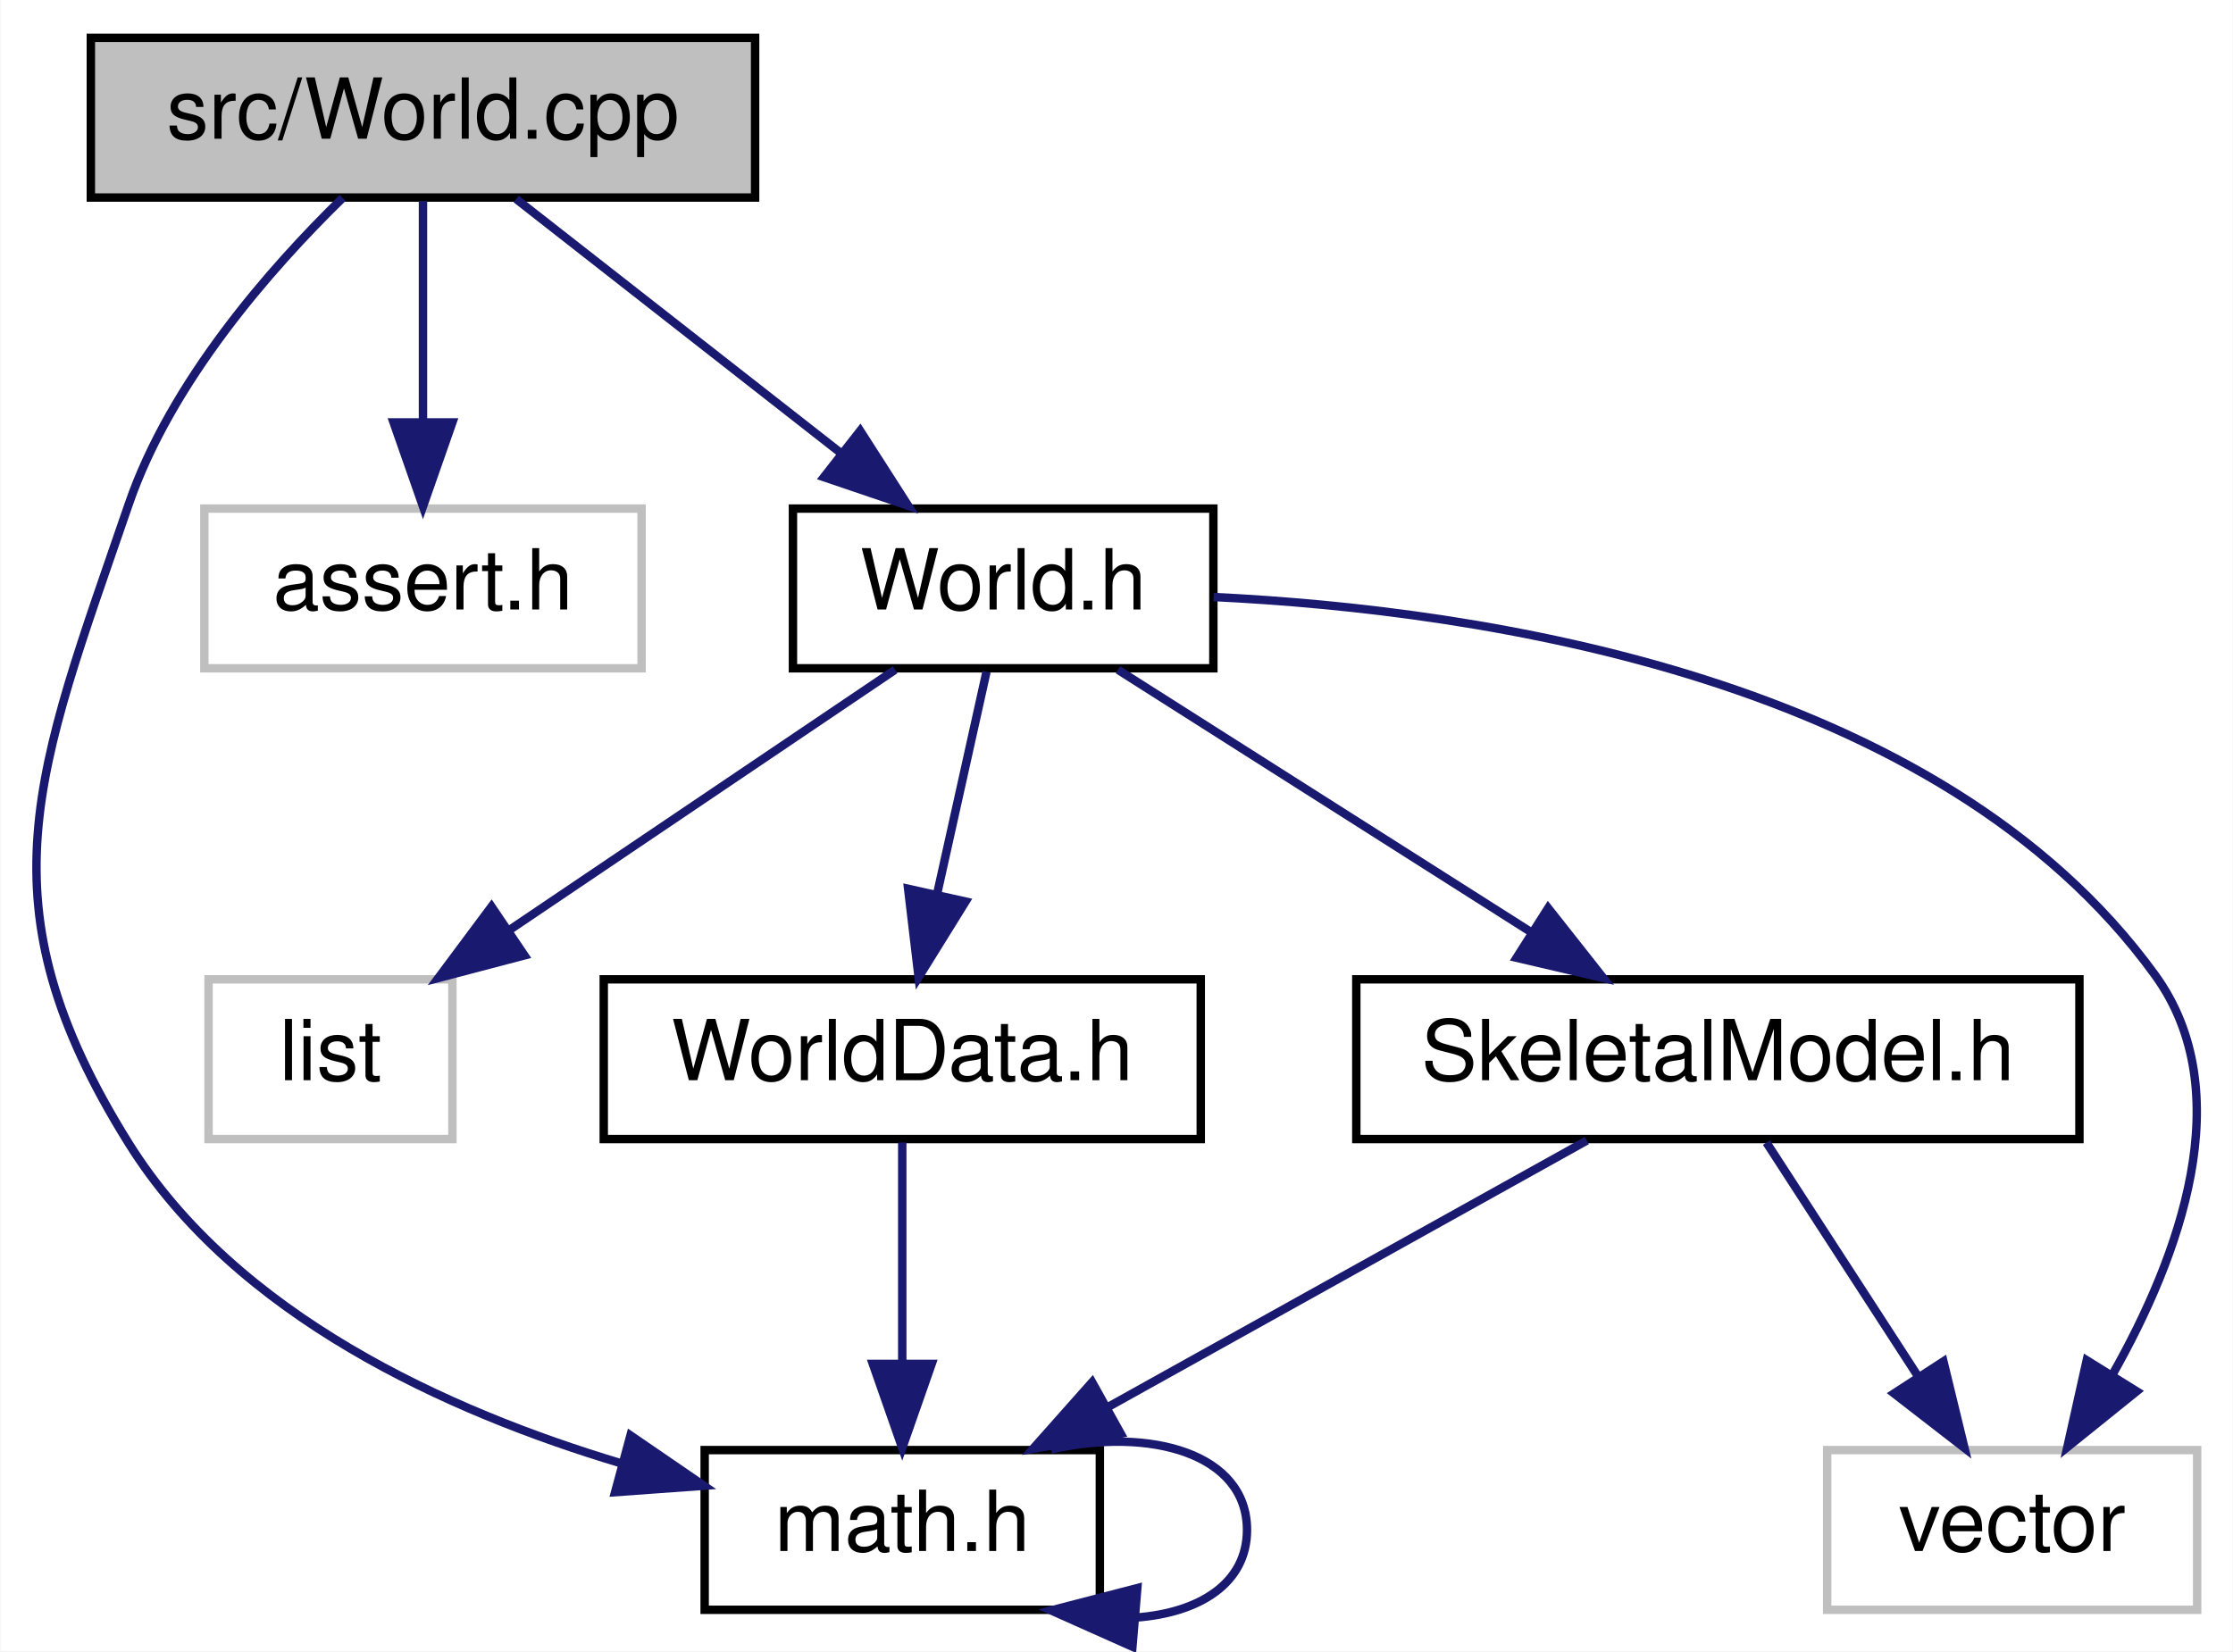
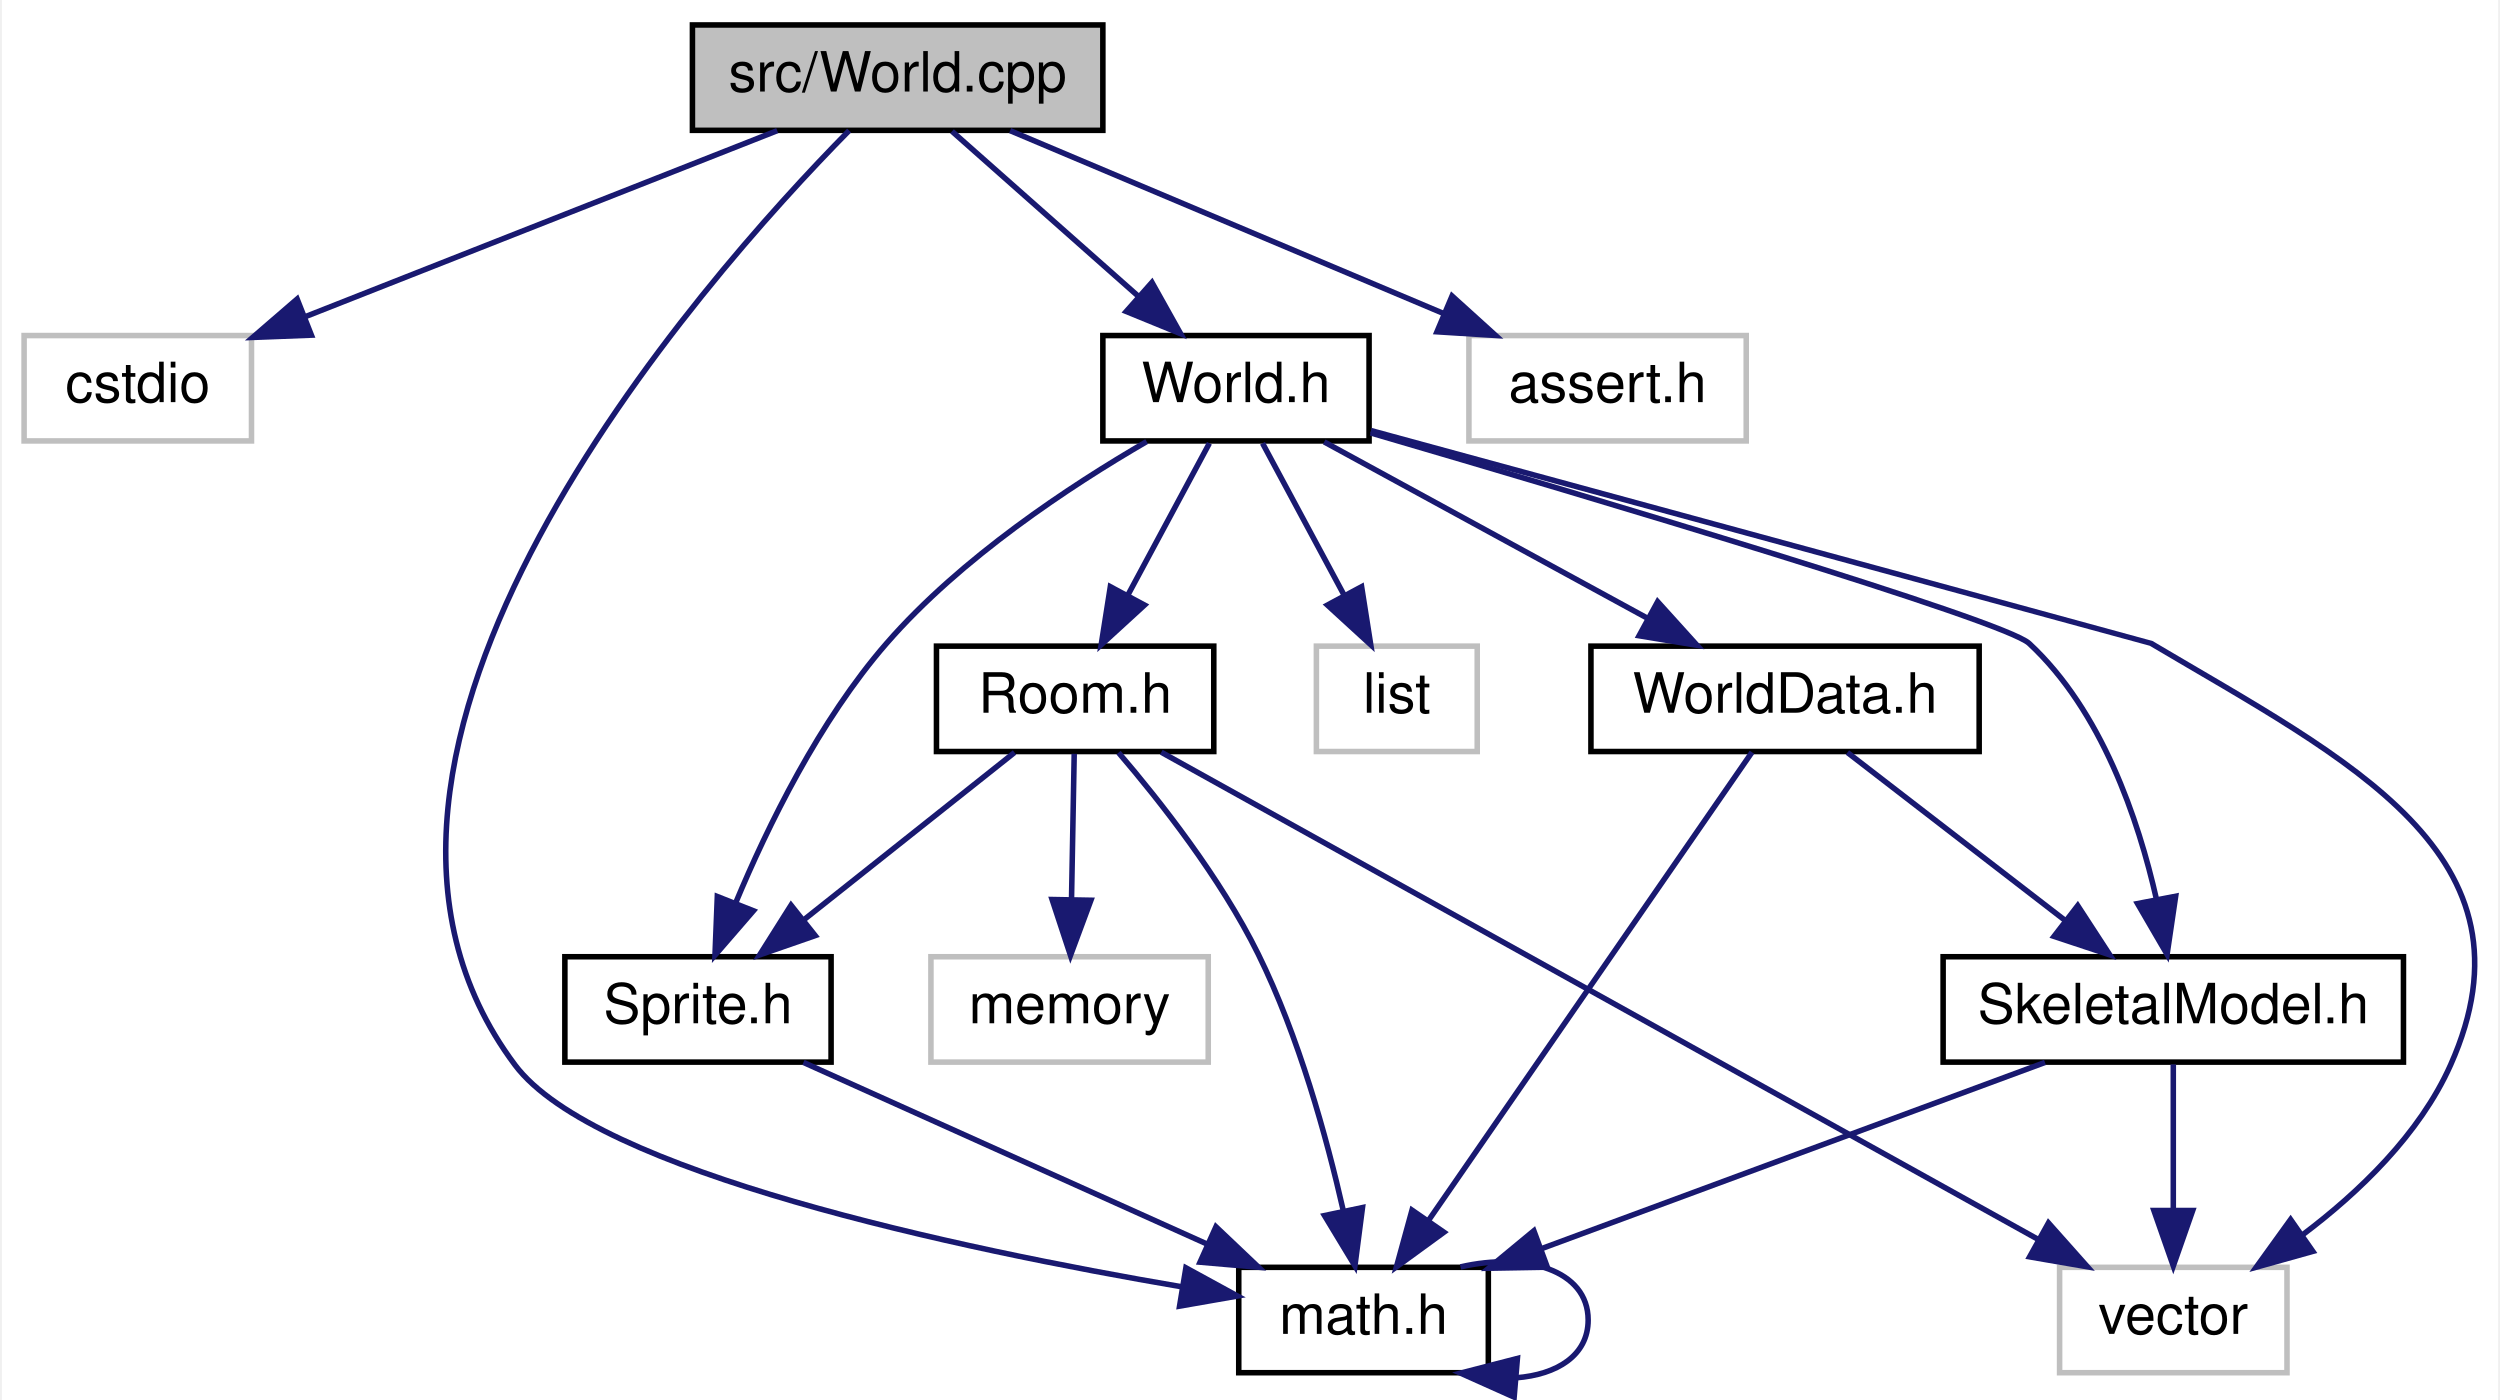
- <svg xmlns="http://www.w3.org/2000/svg" xmlns:xlink="http://www.w3.org/1999/xlink" width="265pt" height="196pt" viewBox="0.00 0.00 265.46 196.42">
-   <g id="graph0" class="graph" transform="scale(1 1) rotate(0) translate(4 192.418)">
-     <polygon fill="white" stroke="none" points="-4,4 -4,-192.418 261.462,-192.418 261.462,4 -4,4" />
+ <svg xmlns="http://www.w3.org/2000/svg" xmlns:xlink="http://www.w3.org/1999/xlink" width="450pt" height="252pt" viewBox="0.00 0.00 450.06 252.42">
+   <g id="graph0" class="graph" transform="scale(1 1) rotate(0) translate(4 248.418)">
+     <polygon fill="white" stroke="none" points="-4,4 -4,-248.418 446.063,-248.418 446.063,4 -4,4" />
    <g id="node1" class="node">
-       <polygon fill="#bfbfbf" stroke="black" points="6.75,-168.918 6.75,-187.918 85.75,-187.918 85.75,-168.918 6.75,-168.918" />
-       <text text-anchor="middle" x="46.25" y="-175.918" font-family="Helvetica,sans-Serif" font-size="10.00">src/World.cpp</text>
+       <polygon fill="#bfbfbf" stroke="black" points="120.5,-224.918 120.5,-243.918 194.5,-243.918 194.5,-224.918 120.5,-224.918" />
+       <text text-anchor="middle" x="157.5" y="-231.918" font-family="Helvetica,sans-Serif" font-size="10.00">src/World.cpp</text>
    </g>
    <g id="node2" class="node">
-       <g id="a_node2">
+       <polygon fill="white" stroke="#bfbfbf" points="0,-168.918 0,-187.918 41,-187.918 41,-168.918 0,-168.918" />
+       <text text-anchor="middle" x="20.5" y="-175.918" font-family="Helvetica,sans-Serif" font-size="10.00">cstdio</text>
+     </g>
+     <g id="edge1" class="edge">
+       <path fill="none" stroke="midnightblue" d="M135.792,-224.862C112.879,-215.831 76.586,-201.525 50.846,-191.38" />
+       <polygon fill="midnightblue" stroke="midnightblue" points="51.797,-187.992 41.21,-187.581 49.23,-194.505 51.797,-187.992" />
+     </g>
+     <g id="node3" class="node">
+       <g id="a_node3">
        <a xlink:href="math_8h.html" target="_top" xlink:title="Vector and Matrix math. ">
-           <polygon fill="white" stroke="black" points="79.75,-0.918 79.75,-19.918 126.75,-19.918 126.75,-0.918 79.75,-0.918" />
-           <text text-anchor="middle" x="103.25" y="-7.918" font-family="Helvetica,sans-Serif" font-size="10.00">math.h</text>
+           <polygon fill="white" stroke="black" points="219,-0.918 219,-19.918 264,-19.918 264,-0.918 219,-0.918" />
+           <text text-anchor="middle" x="241.5" y="-7.918" font-family="Helvetica,sans-Serif" font-size="10.00">math.h</text>
        </a>
      </g>
    </g>
-     <g id="edge1" class="edge">
-       <path fill="none" stroke="midnightblue" d="M36.694,-168.869C28.161,-160.538 16.26,-147.023 11.25,-132.418 0.287,-100.469 -6.634,-85.074 11.25,-56.418 24.032,-35.937 49.136,-24.523 69.895,-18.319" />
-       <polygon fill="midnightblue" stroke="midnightblue" points="70.926,-21.666 79.664,-15.675 69.097,-14.909 70.926,-21.666" />
-     </g>
-     <g id="node3" class="node">
-       <polygon fill="white" stroke="#bfbfbf" points="20.25,-112.918 20.25,-131.918 72.25,-131.918 72.25,-112.918 20.25,-112.918" />
-       <text text-anchor="middle" x="46.25" y="-119.918" font-family="Helvetica,sans-Serif" font-size="10.00">assert.h</text>
-     </g>
-     <g id="edge3" class="edge">
-       <path fill="none" stroke="midnightblue" d="M46.25,-168.501C46.25,-161.424 46.25,-151.28 46.25,-142.405" />
-       <polygon fill="midnightblue" stroke="midnightblue" points="49.75,-142.169 46.25,-132.17 42.75,-142.17 49.75,-142.169" />
+     <g id="edge2" class="edge">
+       <path fill="none" stroke="midnightblue" d="M148.752,-224.876C122.128,-197.847 46.413,-112.667 88.5,-56.418 102.92,-37.147 168.326,-23.295 208.811,-16.391" />
+       <polygon fill="midnightblue" stroke="midnightblue" points="209.471,-19.83 218.767,-14.747 208.33,-12.923 209.471,-19.83" />
    </g>
    <g id="node4" class="node">
-       <g id="a_node4">
+       <polygon fill="white" stroke="#bfbfbf" points="260.5,-168.918 260.5,-187.918 310.5,-187.918 310.5,-168.918 260.5,-168.918" />
+       <text text-anchor="middle" x="285.5" y="-175.918" font-family="Helvetica,sans-Serif" font-size="10.00">assert.h</text>
+     </g>
+     <g id="edge4" class="edge">
+       <path fill="none" stroke="midnightblue" d="M177.782,-224.862C198.847,-215.975 232.017,-201.982 255.986,-191.87" />
+       <polygon fill="midnightblue" stroke="midnightblue" points="257.46,-195.047 265.313,-187.935 254.739,-188.597 257.46,-195.047" />
+     </g>
+     <g id="node5" class="node">
+       <g id="a_node5">
        <a xlink:href="_world_8h.html" target="_top" xlink:title="The game world (model) ">
-           <polygon fill="white" stroke="black" points="90.25,-112.918 90.25,-131.918 140.25,-131.918 140.25,-112.918 90.25,-112.918" />
-           <text text-anchor="middle" x="115.25" y="-119.918" font-family="Helvetica,sans-Serif" font-size="10.00">World.h</text>
+           <polygon fill="white" stroke="black" points="194.5,-168.918 194.5,-187.918 242.5,-187.918 242.5,-168.918 194.5,-168.918" />
+           <text text-anchor="middle" x="218.5" y="-175.918" font-family="Helvetica,sans-Serif" font-size="10.00">World.h</text>
        </a>
      </g>
    </g>
-     <g id="edge4" class="edge">
-       <path fill="none" stroke="midnightblue" d="M57.336,-168.742C67.736,-160.603 83.51,-148.258 95.971,-138.506" />
-       <polygon fill="midnightblue" stroke="midnightblue" points="98.244,-141.172 103.962,-132.252 93.93,-135.659 98.244,-141.172" />
+     <g id="edge5" class="edge">
+       <path fill="none" stroke="midnightblue" d="M167.301,-224.742C176.318,-216.76 189.906,-204.731 200.818,-195.071" />
+       <polygon fill="midnightblue" stroke="midnightblue" points="203.353,-197.501 208.521,-188.252 198.713,-192.26 203.353,-197.501" />
    </g>
-     <g id="edge2" class="edge">
-       <path fill="none" stroke="midnightblue" d="M120.95,-19.993C132.757,-22.688 144.25,-19.497 144.25,-10.418 144.25,-4.035 138.568,-0.563 131.09,-0" />
-       <polygon fill="midnightblue" stroke="midnightblue" points="130.625,3.474 120.95,-0.844 131.205,-3.502 130.625,3.474" />
-     </g>
-     <g id="node5" class="node">
-       <polygon fill="white" stroke="#bfbfbf" points="20.75,-56.918 20.75,-75.918 49.75,-75.918 49.75,-56.918 20.75,-56.918" />
-       <text text-anchor="middle" x="35.25" y="-63.918" font-family="Helvetica,sans-Serif" font-size="10.00">list</text>
-     </g>
-     <g id="edge5" class="edge">
-       <path fill="none" stroke="midnightblue" d="M102.396,-112.742C90.033,-104.397 71.12,-91.631 56.513,-81.771" />
-       <polygon fill="midnightblue" stroke="midnightblue" points="58.318,-78.767 48.071,-76.073 54.401,-84.569 58.318,-78.767" />
+     <g id="edge3" class="edge">
+       <path fill="none" stroke="midnightblue" d="M258.984,-19.993C270.647,-22.688 282,-19.497 282,-10.418 282,-4.035 276.387,-0.563 269.001,-0" />
+       <polygon fill="midnightblue" stroke="midnightblue" points="268.655,3.483 258.984,-0.844 269.243,-3.492 268.655,3.483" />
    </g>
    <g id="node6" class="node">
-       <polygon fill="white" stroke="#bfbfbf" points="213.25,-0.918 213.25,-19.918 257.25,-19.918 257.25,-0.918 213.25,-0.918" />
-       <text text-anchor="middle" x="235.25" y="-7.918" font-family="Helvetica,sans-Serif" font-size="10.00">vector</text>
+       <polygon fill="white" stroke="#bfbfbf" points="233,-112.918 233,-131.918 262,-131.918 262,-112.918 233,-112.918" />
+       <text text-anchor="middle" x="247.5" y="-119.918" font-family="Helvetica,sans-Serif" font-size="10.00">list</text>
    </g>
    <g id="edge6" class="edge">
-       <path fill="none" stroke="midnightblue" d="M140.274,-121.399C172.281,-119.856 226.628,-111.802 252.25,-76.418 262.366,-62.448 255.123,-42.929 247.2,-28.933" />
-       <polygon fill="midnightblue" stroke="midnightblue" points="250.062,-26.908 241.811,-20.262 244.117,-30.603 250.062,-26.908" />
+       <path fill="none" stroke="midnightblue" d="M223.289,-168.501C227.258,-161.11 233.025,-150.372 237.935,-141.23" />
+       <polygon fill="midnightblue" stroke="midnightblue" points="241.153,-142.635 242.8,-132.17 234.986,-139.324 241.153,-142.635" />
    </g>
    <g id="node7" class="node">
-       <g id="a_node7">
+       <polygon fill="white" stroke="#bfbfbf" points="367,-0.918 367,-19.918 408,-19.918 408,-0.918 367,-0.918" />
+       <text text-anchor="middle" x="387.5" y="-7.918" font-family="Helvetica,sans-Serif" font-size="10.00">vector</text>
+     </g>
+     <g id="edge7" class="edge">
+       <path fill="none" stroke="midnightblue" d="M242.829,-170.789C288.697,-158.289 383.403,-132.476 383.5,-132.418 419.148,-111.296 454.358,-94.27 437.5,-56.418 431.932,-43.916 420.984,-33.431 410.749,-25.735" />
+       <polygon fill="midnightblue" stroke="midnightblue" points="412.656,-22.798 402.452,-19.944 408.649,-28.538 412.656,-22.798" />
+     </g>
+     <g id="node8" class="node">
+       <g id="a_node8">
        <a xlink:href="_skeletal_model_8h.html" target="_top" xlink:title="This is the factored out skeletal model class. ">
-           <polygon fill="white" stroke="black" points="157.25,-56.918 157.25,-75.918 243.25,-75.918 243.25,-56.918 157.25,-56.918" />
-           <text text-anchor="middle" x="200.25" y="-63.918" font-family="Helvetica,sans-Serif" font-size="10.00">SkeletalModel.h</text>
+           <polygon fill="white" stroke="black" points="346,-56.918 346,-75.918 429,-75.918 429,-56.918 346,-56.918" />
+           <text text-anchor="middle" x="387.5" y="-63.918" font-family="Helvetica,sans-Serif" font-size="10.00">SkeletalModel.h</text>
        </a>
      </g>
    </g>
-     <g id="edge7" class="edge">
-       <path fill="none" stroke="midnightblue" d="M128.906,-112.742C142.166,-104.319 162.518,-91.389 178.096,-81.493" />
-       <polygon fill="midnightblue" stroke="midnightblue" points="180.063,-84.39 186.627,-76.073 176.309,-78.481 180.063,-84.39" />
+     <g id="edge8" class="edge">
+       <path fill="none" stroke="midnightblue" d="M242.776,-170.368C282.395,-158.778 357.027,-136.566 361.5,-132.418 374.569,-120.303 381.196,-100.743 384.474,-86.24" />
+       <polygon fill="midnightblue" stroke="midnightblue" points="387.926,-86.824 386.379,-76.343 381.052,-85.501 387.926,-86.824" />
    </g>
-     <g id="node8" class="node">
-       <g id="a_node8">
-         <a xlink:href="_world_data_8h.html" target="_top" xlink:title="Structs and enums for the game world (model) ">
-           <polygon fill="white" stroke="black" points="67.75,-56.918 67.75,-75.918 138.75,-75.918 138.75,-56.918 67.75,-56.918" />
-           <text text-anchor="middle" x="103.25" y="-63.918" font-family="Helvetica,sans-Serif" font-size="10.00">WorldData.h</text>
+     <g id="node9" class="node">
+       <g id="a_node9">
+         <a xlink:href="_room_8h.html" target="_top" xlink:title="World Room Mesh. ">
+           <polygon fill="white" stroke="black" points="164.5,-112.918 164.5,-131.918 214.5,-131.918 214.5,-112.918 164.5,-112.918" />
+           <text text-anchor="middle" x="189.5" y="-119.918" font-family="Helvetica,sans-Serif" font-size="10.00">Room.h</text>
        </a>
      </g>
    </g>
+     <g id="edge11" class="edge">
+       <path fill="none" stroke="midnightblue" d="M213.711,-168.501C209.742,-161.11 203.975,-150.372 199.065,-141.23" />
+       <polygon fill="midnightblue" stroke="midnightblue" points="202.014,-139.324 194.2,-132.17 195.847,-142.635 202.014,-139.324" />
+     </g>
+     <g id="node11" class="node">
+       <g id="a_node11">
+         <a xlink:href="_sprite_8h.html" target="_top" xlink:title="World Sprite. ">
+           <polygon fill="white" stroke="black" points="97.5,-56.918 97.5,-75.918 145.5,-75.918 145.5,-56.918 97.5,-56.918" />
+           <text text-anchor="middle" x="121.5" y="-63.918" font-family="Helvetica,sans-Serif" font-size="10.00">Sprite.h</text>
+         </a>
+       </g>
+     </g>
+     <g id="edge17" class="edge">
+       <path fill="none" stroke="midnightblue" d="M202.397,-168.802C188.609,-160.804 168.914,-147.829 155.5,-132.418 143.373,-118.487 134.074,-99.478 128.291,-85.617" />
+       <polygon fill="midnightblue" stroke="midnightblue" points="131.496,-84.203 124.566,-76.19 124.986,-86.776 131.496,-84.203" />
+     </g>
+     <g id="node12" class="node">
+       <g id="a_node12">
+         <a xlink:href="_world_data_8h.html" target="_top" xlink:title="Structs and enums for the game world (model) ">
+           <polygon fill="white" stroke="black" points="282.5,-112.918 282.5,-131.918 352.5,-131.918 352.5,-112.918 282.5,-112.918" />
+           <text text-anchor="middle" x="317.5" y="-119.918" font-family="Helvetica,sans-Serif" font-size="10.00">WorldData.h</text>
+         </a>
+       </g>
+     </g>
+     <g id="edge18" class="edge">
+       <path fill="none" stroke="midnightblue" d="M234.406,-168.742C250.138,-160.161 274.442,-146.904 292.709,-136.941" />
+       <polygon fill="midnightblue" stroke="midnightblue" points="294.53,-139.934 301.633,-132.073 291.178,-133.789 294.53,-139.934" />
+     </g>
    <g id="edge10" class="edge">
-       <path fill="none" stroke="midnightblue" d="M113.268,-112.501C111.678,-105.346 109.391,-95.054 107.403,-86.11" />
-       <polygon fill="midnightblue" stroke="midnightblue" points="110.78,-85.172 105.194,-76.169 103.947,-86.691 110.78,-85.172" />
+       <path fill="none" stroke="midnightblue" d="M364.366,-56.862C339.875,-47.804 301.039,-33.44 273.594,-23.289" />
+       <polygon fill="midnightblue" stroke="midnightblue" points="274.639,-19.944 264.046,-19.757 272.211,-26.509 274.639,-19.944" />
    </g>
    <g id="edge9" class="edge">
-       <path fill="none" stroke="midnightblue" d="M184.665,-56.742C169.251,-48.161 145.437,-34.904 127.54,-24.941" />
-       <polygon fill="midnightblue" stroke="midnightblue" points="129.235,-21.879 118.796,-20.073 125.831,-27.995 129.235,-21.879" />
+       <path fill="none" stroke="midnightblue" d="M387.5,-56.501C387.5,-49.424 387.5,-39.279 387.5,-30.405" />
+       <polygon fill="midnightblue" stroke="midnightblue" points="391,-30.169 387.5,-20.169 384,-30.169 391,-30.169" />
    </g>
-     <g id="edge8" class="edge">
-       <path fill="none" stroke="midnightblue" d="M206.029,-56.501C210.922,-48.953 218.077,-37.913 224.082,-28.648" />
-       <polygon fill="midnightblue" stroke="midnightblue" points="227.076,-30.465 229.578,-20.169 221.202,-26.657 227.076,-30.465" />
+     <g id="edge14" class="edge">
+       <path fill="none" stroke="midnightblue" d="M197.326,-112.718C204.742,-104.069 215.724,-90.144 222.5,-76.418 229.819,-61.593 234.83,-43.442 237.861,-30.092" />
+       <polygon fill="midnightblue" stroke="midnightblue" points="241.311,-30.693 239.947,-20.186 234.461,-29.25 241.311,-30.693" />
    </g>
-     <g id="edge11" class="edge">
-       <path fill="none" stroke="midnightblue" d="M103.25,-56.501C103.25,-49.424 103.25,-39.279 103.25,-30.405" />
-       <polygon fill="midnightblue" stroke="midnightblue" points="106.75,-30.169 103.25,-20.169 99.75,-30.169 106.75,-30.169" />
+     <g id="edge12" class="edge">
+       <path fill="none" stroke="midnightblue" d="M205.037,-112.787C239.375,-93.71 321.94,-47.841 363.19,-24.924" />
+       <polygon fill="midnightblue" stroke="midnightblue" points="364.994,-27.926 372.035,-20.01 361.594,-21.807 364.994,-27.926" />
+     </g>
+     <g id="node10" class="node">
+       <polygon fill="white" stroke="#bfbfbf" points="163.5,-56.918 163.5,-75.918 213.5,-75.918 213.5,-56.918 163.5,-56.918" />
+       <text text-anchor="middle" x="188.5" y="-63.918" font-family="Helvetica,sans-Serif" font-size="10.00">memory</text>
+     </g>
+     <g id="edge13" class="edge">
+       <path fill="none" stroke="midnightblue" d="M189.335,-112.501C189.204,-105.424 189.016,-95.279 188.852,-86.405" />
+       <polygon fill="midnightblue" stroke="midnightblue" points="192.347,-86.103 188.662,-76.169 185.348,-86.233 192.347,-86.103" />
+     </g>
+     <g id="edge15" class="edge">
+       <path fill="none" stroke="midnightblue" d="M178.575,-112.742C168.325,-104.603 152.779,-92.258 140.499,-82.506" />
+       <polygon fill="midnightblue" stroke="midnightblue" points="142.632,-79.73 132.624,-76.252 138.279,-85.212 142.632,-79.73" />
+     </g>
+     <g id="edge16" class="edge">
+       <path fill="none" stroke="midnightblue" d="M140.514,-56.862C160.088,-48.054 190.808,-34.23 213.229,-24.14" />
+       <polygon fill="midnightblue" stroke="midnightblue" points="214.892,-27.23 222.575,-19.935 212.019,-20.847 214.892,-27.23" />
+     </g>
+     <g id="edge19" class="edge">
+       <path fill="none" stroke="midnightblue" d="M311.536,-112.787C298.994,-94.634 269.69,-52.22 253.239,-28.409" />
+       <polygon fill="midnightblue" stroke="midnightblue" points="256,-26.248 247.436,-20.01 250.241,-30.227 256,-26.248" />
+     </g>
+     <g id="edge20" class="edge">
+       <path fill="none" stroke="midnightblue" d="M328.747,-112.742C339.297,-104.603 355.301,-92.258 367.942,-82.506" />
+       <polygon fill="midnightblue" stroke="midnightblue" points="370.269,-85.132 376.049,-76.252 365.993,-79.589 370.269,-85.132" />
    </g>
  </g>
</svg>
